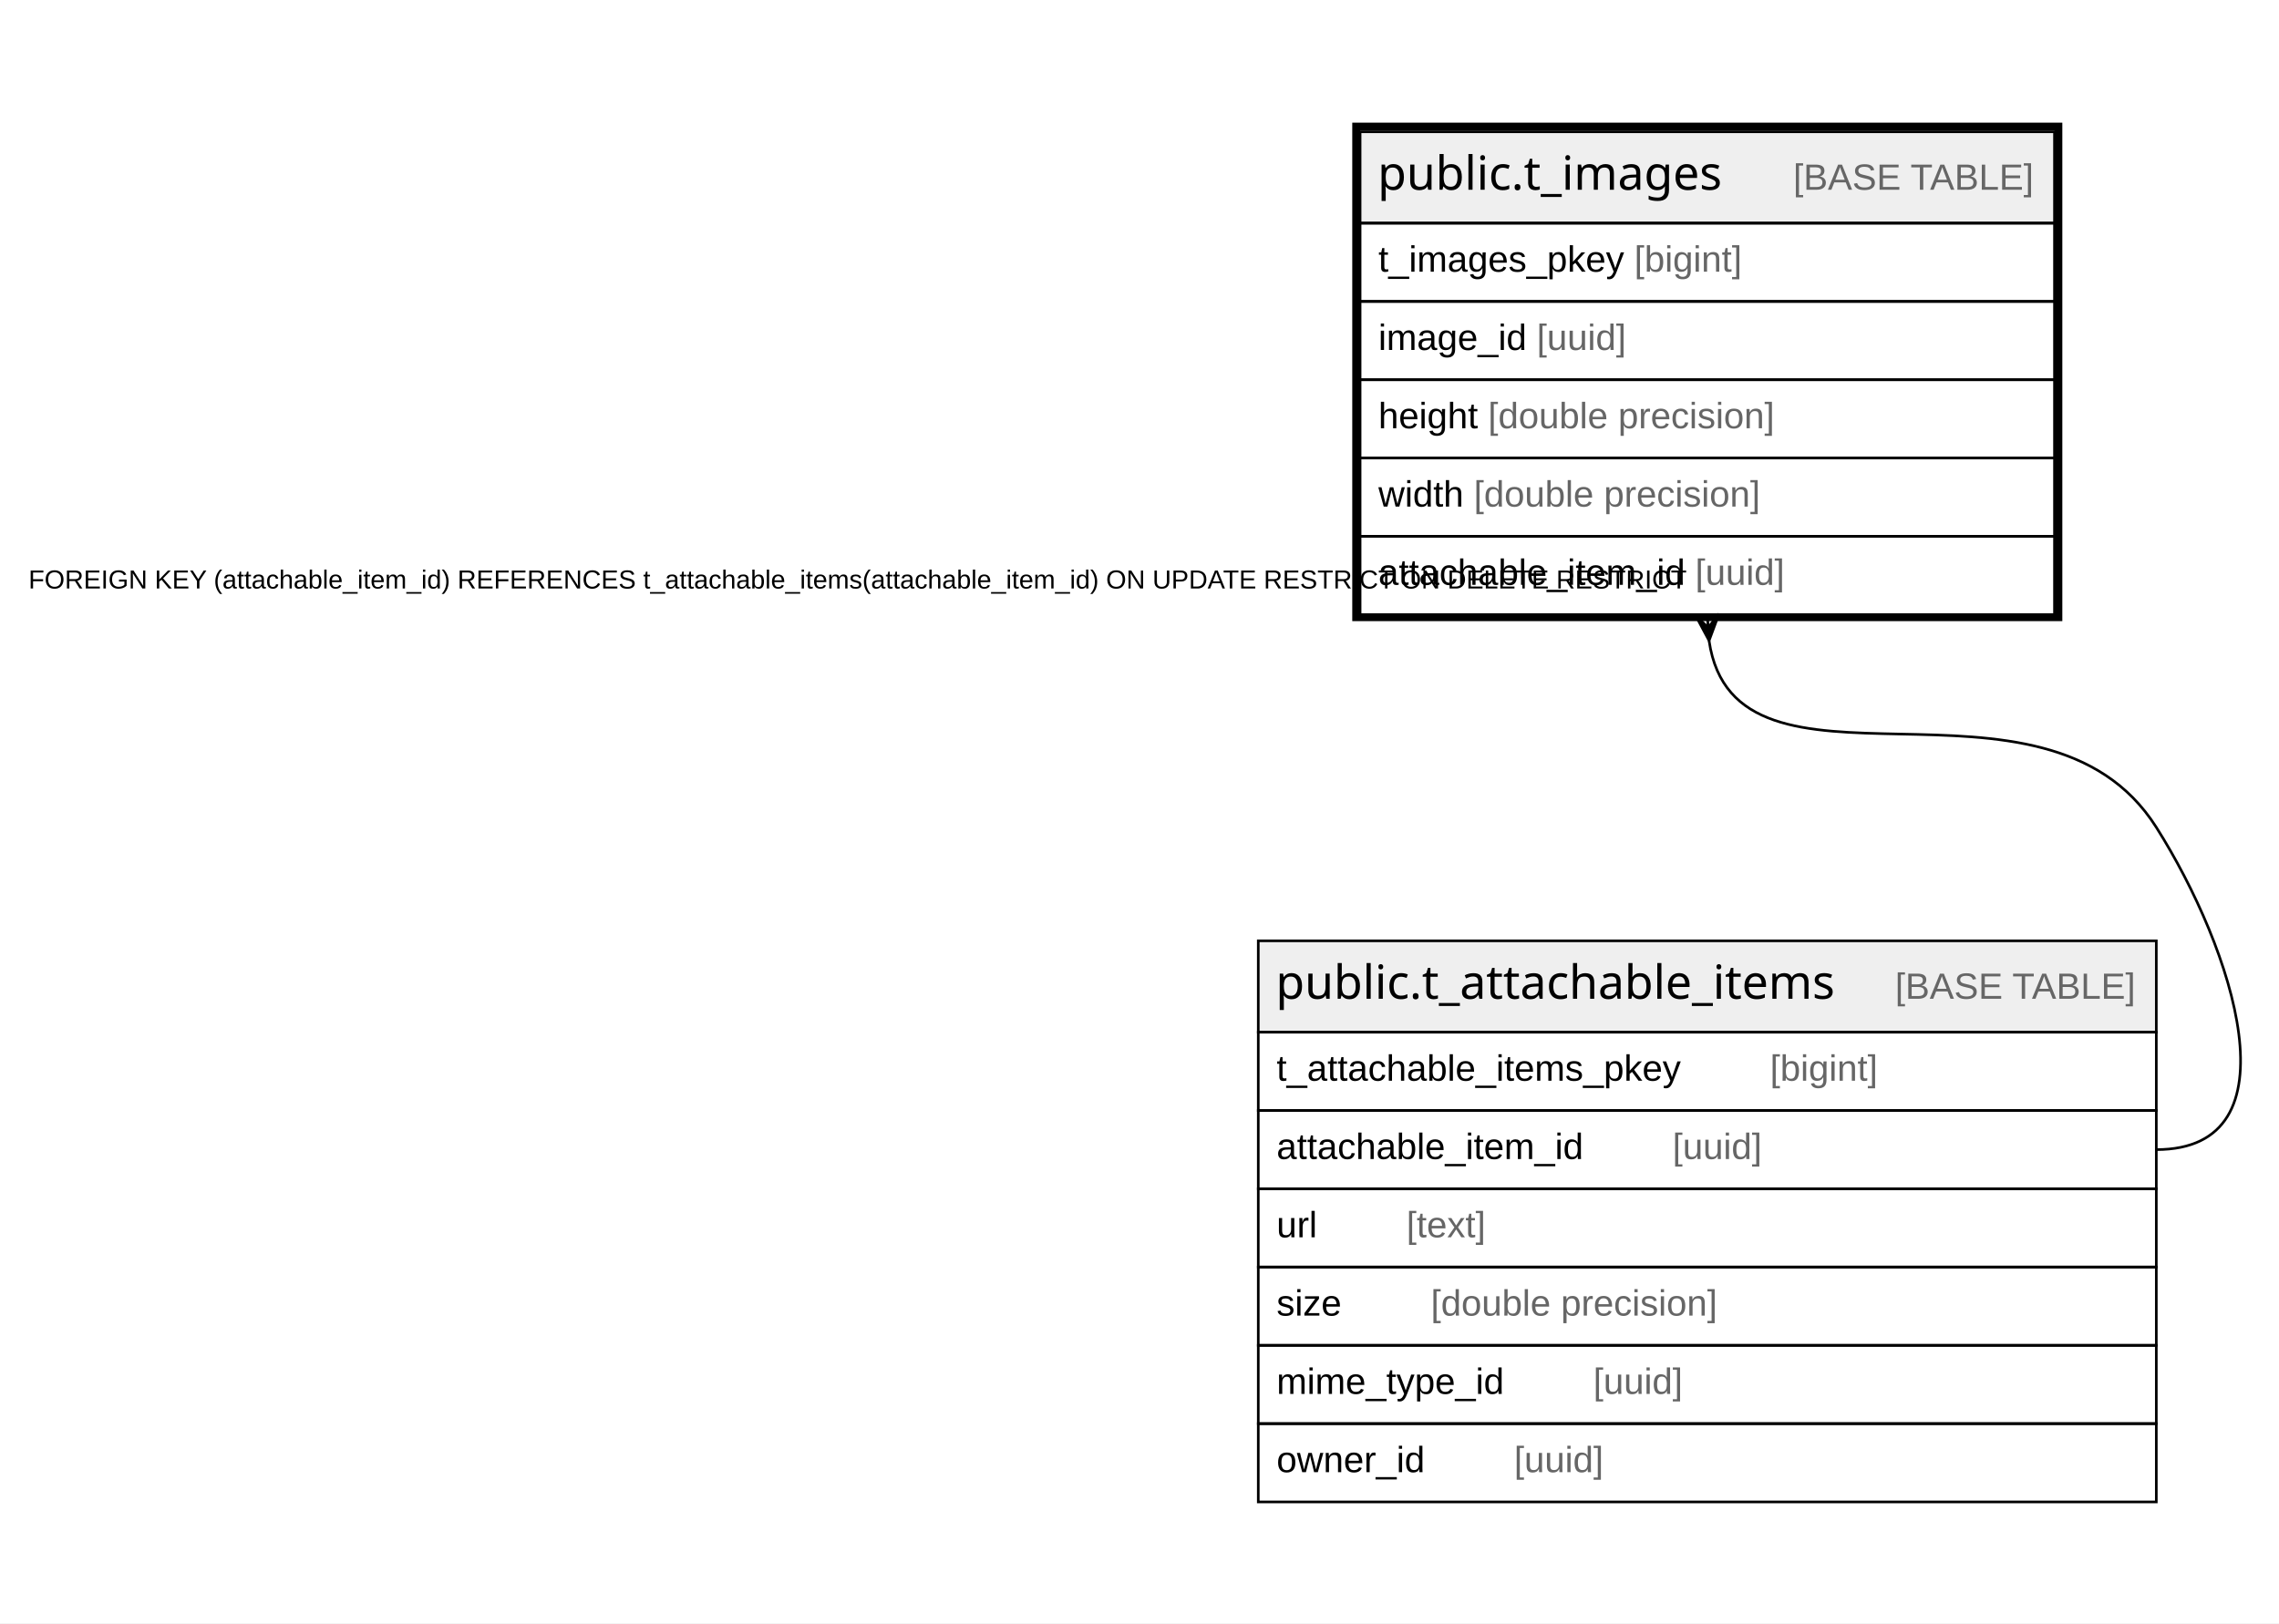
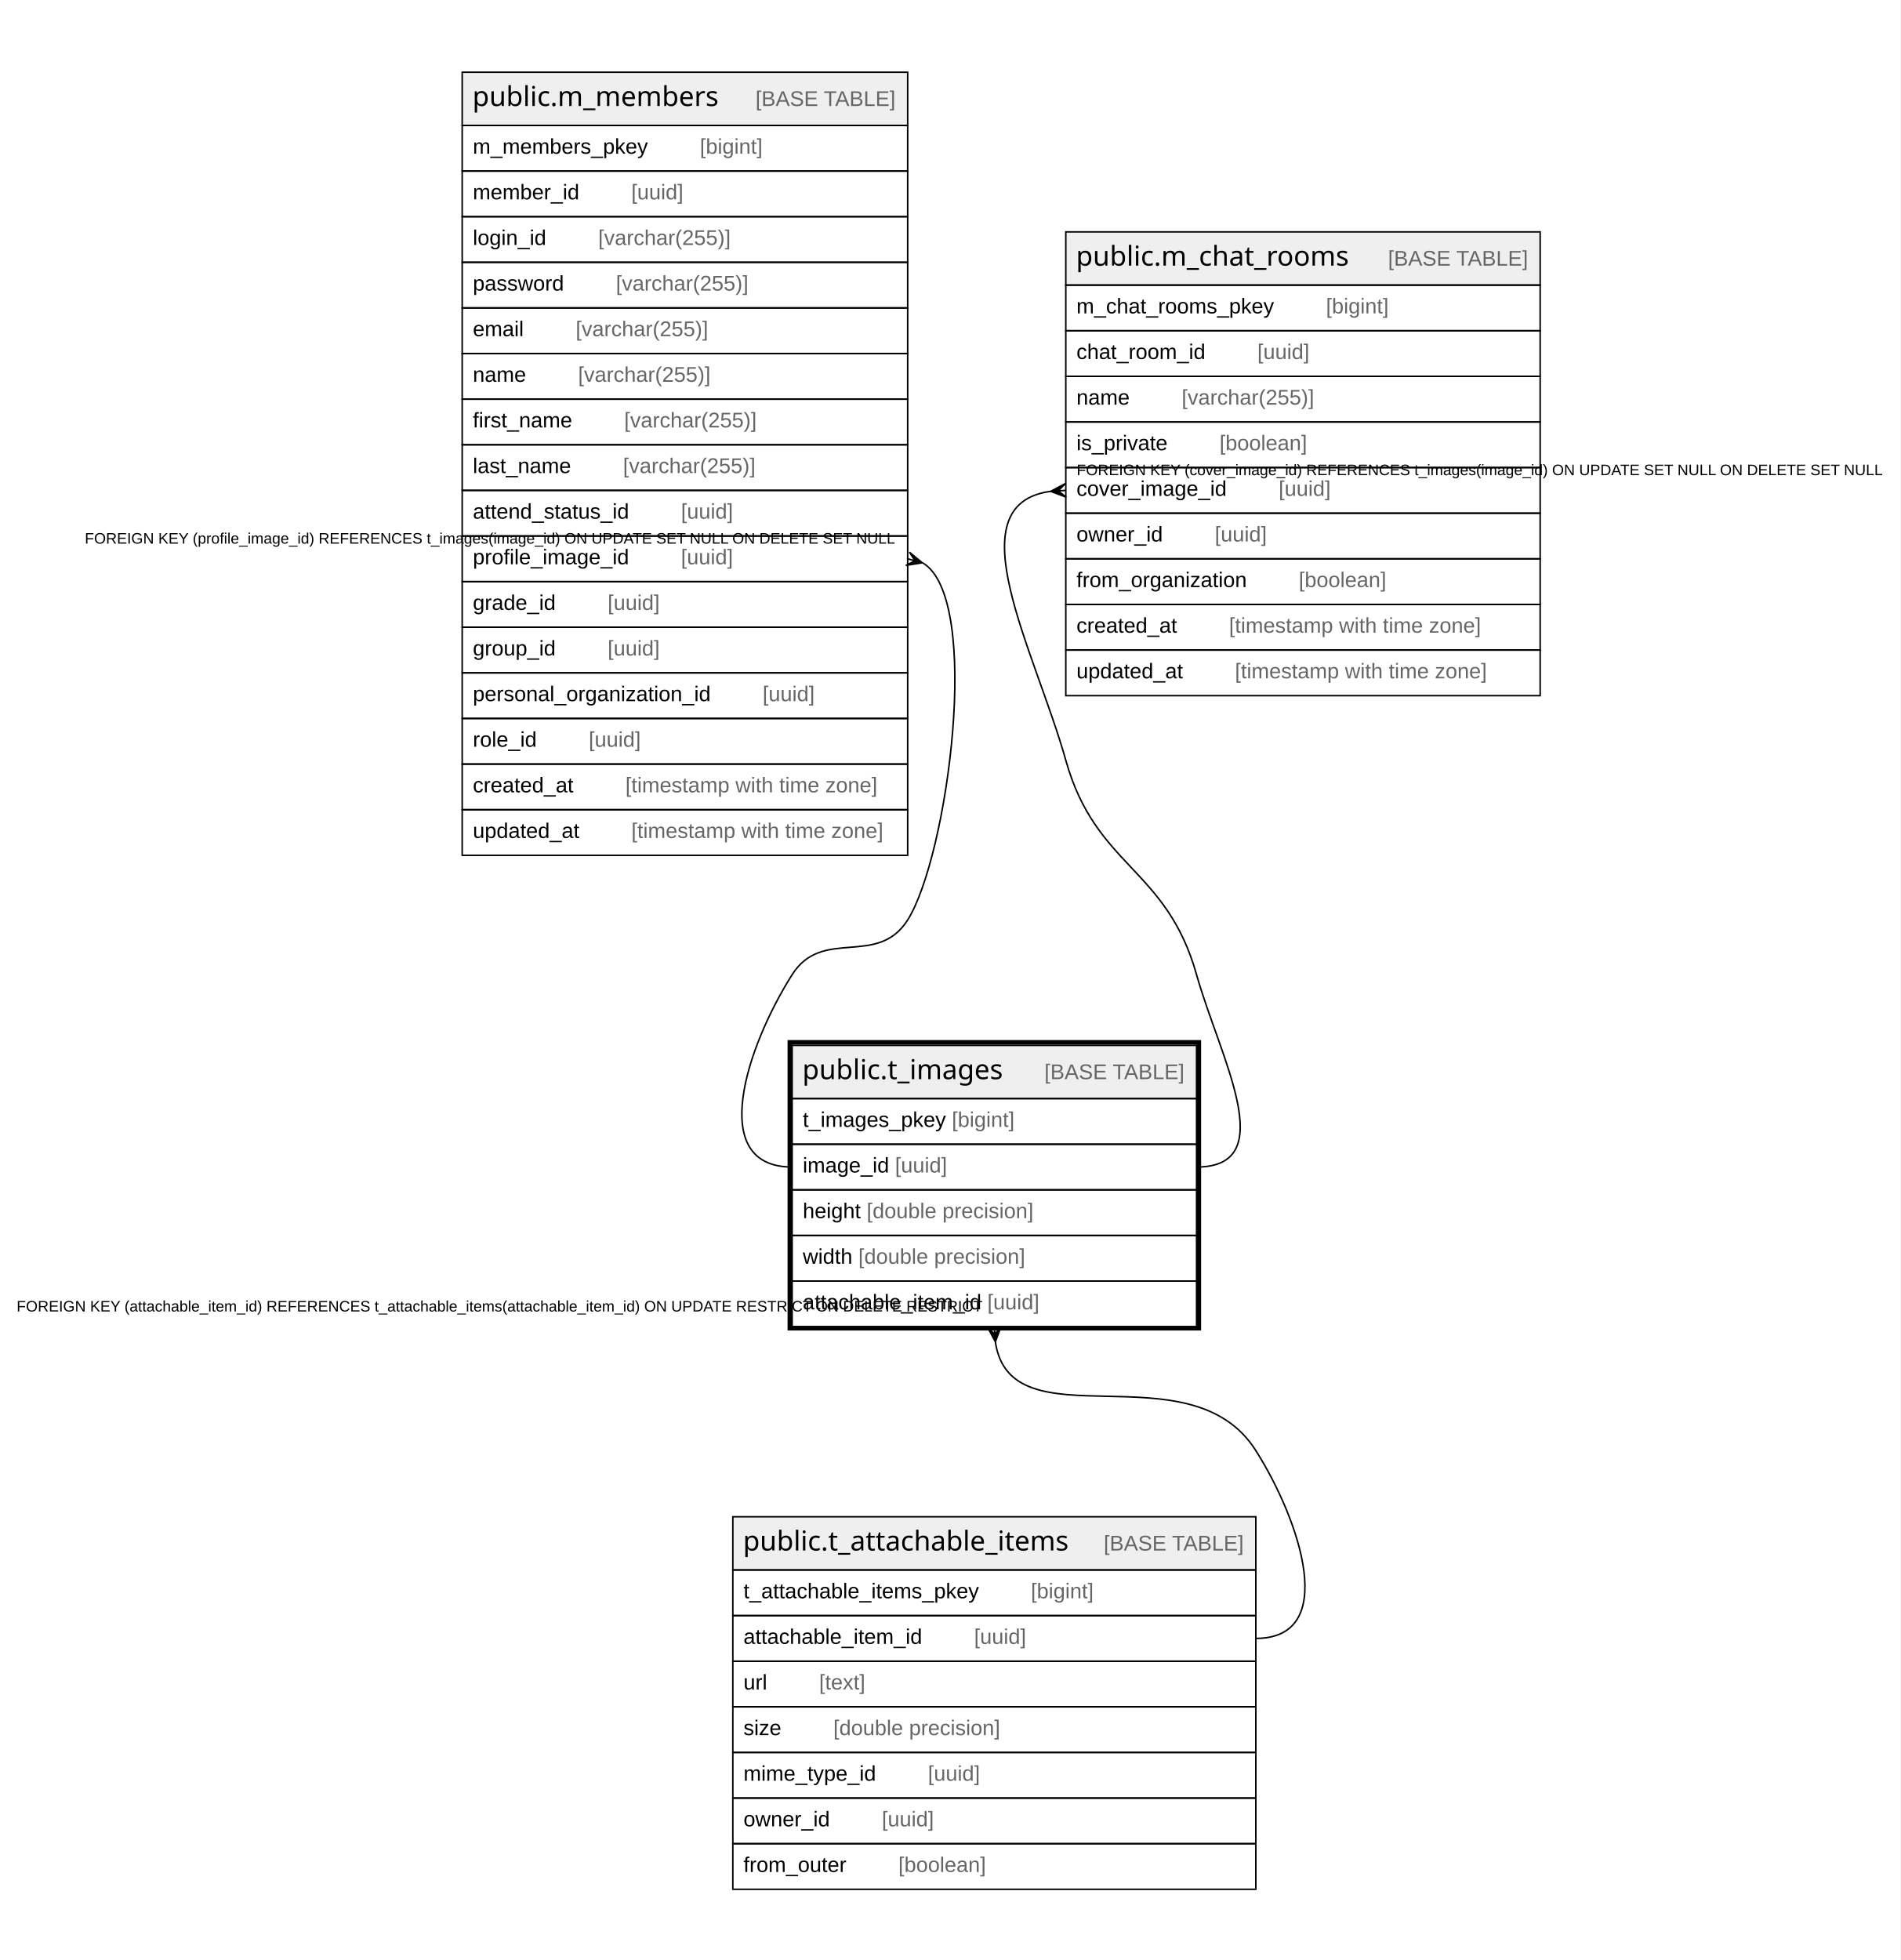
- <svg xmlns="http://www.w3.org/2000/svg" width="873pt" height="622pt" viewBox="0.00 0.00 873.00 622.00">
-   <g id="graph0" class="graph" transform="scale(1 1) rotate(0) translate(4 618)">
-     <polygon fill="#ffffff" stroke="transparent" points="-4,4 -4,-618 869,-618 869,4 -4,4" />
+ <svg xmlns="http://www.w3.org/2000/svg" width="1250pt" height="1289pt" viewBox="0.00 0.00 1250.00 1289.00">
+   <g id="graph0" class="graph" transform="scale(1 1) rotate(0) translate(4 1285)">
+     <polygon fill="#ffffff" stroke="transparent" points="-4,4 -4,-1285 1246,-1285 1246,4 -4,4" />
    <g id="node1" class="node">
-       <polygon fill="#efefef" stroke="transparent" points="517,-532.5 517,-567.5 783,-567.5 783,-532.5 517,-532.5" />
-       <polygon fill="none" stroke="#000000" points="517,-532.5 517,-567.5 783,-567.5 783,-532.5 517,-532.5" />
-       <text text-anchor="start" x="523.705" y="-545.3" font-family="Arial Bold" font-size="18.00" fill="#000000">public.t_images</text>
-       <text text-anchor="start" x="648.727" y="-545.3" font-family="Arial" font-size="14.00" fill="#000000">    </text>
-       <text text-anchor="start" x="682.932" y="-545.3" font-family="Arial" font-size="14.00" fill="#666666">[BASE TABLE]</text>
+       <polygon fill="#efefef" stroke="transparent" points="517,-562.5 517,-597.5 783,-597.5 783,-562.5 517,-562.5" />
+       <polygon fill="none" stroke="#000000" points="517,-562.5 517,-597.5 783,-597.5 783,-562.5 517,-562.5" />
+       <text text-anchor="start" x="523.705" y="-575.3" font-family="Arial Bold" font-size="18.00" fill="#000000">public.t_images</text>
+       <text text-anchor="start" x="648.727" y="-575.3" font-family="Arial" font-size="14.00" fill="#000000">    </text>
+       <text text-anchor="start" x="682.932" y="-575.3" font-family="Arial" font-size="14.00" fill="#666666">[BASE TABLE]</text>
+       <polygon fill="none" stroke="#000000" points="517,-532.5 517,-562.5 783,-562.5 783,-532.5 517,-532.5" />
+       <text text-anchor="start" x="524" y="-543.9" font-family="Arial" font-size="14.00" fill="#000000">t_images_pkey </text>
+       <text text-anchor="start" x="622.027" y="-543.9" font-family="Arial" font-size="14.00" fill="#666666">[bigint]</text>
      <polygon fill="none" stroke="#000000" points="517,-502.5 517,-532.5 783,-532.5 783,-502.5 517,-502.5" />
-       <text text-anchor="start" x="524" y="-513.9" font-family="Arial" font-size="14.00" fill="#000000">t_images_pkey </text>
-       <text text-anchor="start" x="622.027" y="-513.9" font-family="Arial" font-size="14.00" fill="#666666">[bigint]</text>
+       <text text-anchor="start" x="524" y="-513.9" font-family="Arial" font-size="14.00" fill="#000000">image_id </text>
+       <text text-anchor="start" x="584.677" y="-513.9" font-family="Arial" font-size="14.00" fill="#666666">[uuid]</text>
      <polygon fill="none" stroke="#000000" points="517,-472.5 517,-502.5 783,-502.5 783,-472.5 517,-472.5" />
-       <text text-anchor="start" x="524" y="-483.9" font-family="Arial" font-size="14.00" fill="#000000">image_id </text>
-       <text text-anchor="start" x="584.677" y="-483.9" font-family="Arial" font-size="14.00" fill="#666666">[uuid]</text>
+       <text text-anchor="start" x="524" y="-483.9" font-family="Arial" font-size="14.00" fill="#000000">height </text>
+       <text text-anchor="start" x="566.018" y="-483.9" font-family="Arial" font-size="14.00" fill="#666666">[double precision]</text>
      <polygon fill="none" stroke="#000000" points="517,-442.5 517,-472.5 783,-472.5 783,-442.5 517,-442.5" />
-       <text text-anchor="start" x="524" y="-453.9" font-family="Arial" font-size="14.00" fill="#000000">height </text>
-       <text text-anchor="start" x="566.018" y="-453.9" font-family="Arial" font-size="14.00" fill="#666666">[double precision]</text>
+       <text text-anchor="start" x="524" y="-453.9" font-family="Arial" font-size="14.00" fill="#000000">width </text>
+       <text text-anchor="start" x="560.56" y="-453.9" font-family="Arial" font-size="14.00" fill="#666666">[double precision]</text>
      <polygon fill="none" stroke="#000000" points="517,-412.5 517,-442.5 783,-442.5 783,-412.5 517,-412.5" />
-       <text text-anchor="start" x="524" y="-423.9" font-family="Arial" font-size="14.00" fill="#000000">width </text>
-       <text text-anchor="start" x="560.56" y="-423.9" font-family="Arial" font-size="14.00" fill="#666666">[double precision]</text>
-       <polygon fill="none" stroke="#000000" points="517,-382.5 517,-412.5 783,-412.5 783,-382.5 517,-382.5" />
-       <text text-anchor="start" x="524" y="-393.9" font-family="Arial" font-size="14.00" fill="#000000">attachable_item_id </text>
-       <text text-anchor="start" x="645.369" y="-393.9" font-family="Arial" font-size="14.00" fill="#666666">[uuid]</text>
-       <polygon fill="none" stroke="#000000" stroke-width="3" points="515.5,-381.5 515.5,-569.5 784.5,-569.5 784.5,-381.5 515.5,-381.5" />
+       <text text-anchor="start" x="524" y="-423.9" font-family="Arial" font-size="14.00" fill="#000000">attachable_item_id </text>
+       <text text-anchor="start" x="645.369" y="-423.9" font-family="Arial" font-size="14.00" fill="#666666">[uuid]</text>
+       <polygon fill="none" stroke="#000000" stroke-width="3" points="515.5,-411.5 515.5,-599.5 784.5,-599.5 784.5,-411.5 515.5,-411.5" />
+     </g>
+     <g id="node4" class="node">
+       <polygon fill="#efefef" stroke="transparent" points="478,-252.5 478,-287.5 822,-287.5 822,-252.5 478,-252.5" />
+       <polygon fill="none" stroke="#000000" points="478,-252.5 478,-287.5 822,-287.5 822,-252.5 478,-252.5" />
+       <text text-anchor="start" x="484.689" y="-265.3" font-family="Arial Bold" font-size="18.00" fill="#000000">public.t_attachable_items</text>
+       <text text-anchor="start" x="687.743" y="-265.3" font-family="Arial" font-size="14.00" fill="#000000">    </text>
+       <text text-anchor="start" x="721.948" y="-265.3" font-family="Arial" font-size="14.00" fill="#666666">[BASE TABLE]</text>
+       <polygon fill="none" stroke="#000000" points="478,-222.5 478,-252.5 822,-252.5 822,-222.5 478,-222.5" />
+       <text text-anchor="start" x="485" y="-233.9" font-family="Arial" font-size="14.00" fill="#000000">t_attachable_items_pkey    </text>
+       <text text-anchor="start" x="674.032" y="-233.9" font-family="Arial" font-size="14.00" fill="#666666">[bigint]</text>
+       <polygon fill="none" stroke="#000000" points="478,-192.5 478,-222.5 822,-222.5 822,-192.5 478,-192.5" />
+       <text text-anchor="start" x="485" y="-203.9" font-family="Arial" font-size="14.00" fill="#000000">attachable_item_id    </text>
+       <text text-anchor="start" x="636.683" y="-203.9" font-family="Arial" font-size="14.00" fill="#666666">[uuid]</text>
+       <polygon fill="none" stroke="#000000" points="478,-162.5 478,-192.5 822,-192.5 822,-162.5 478,-162.5" />
+       <text text-anchor="start" x="485" y="-173.9" font-family="Arial" font-size="14.00" fill="#000000">url    </text>
+       <text text-anchor="start" x="534.755" y="-173.9" font-family="Arial" font-size="14.00" fill="#666666">[text]</text>
+       <polygon fill="none" stroke="#000000" points="478,-132.5 478,-162.5 822,-162.5 822,-132.5 478,-132.5" />
+       <text text-anchor="start" x="485" y="-143.9" font-family="Arial" font-size="14.00" fill="#000000">size    </text>
+       <text text-anchor="start" x="544.094" y="-143.9" font-family="Arial" font-size="14.00" fill="#666666">[double precision]</text>
+       <polygon fill="none" stroke="#000000" points="478,-102.5 478,-132.5 822,-132.5 822,-102.5 478,-102.5" />
+       <text text-anchor="start" x="485" y="-113.9" font-family="Arial" font-size="14.00" fill="#000000">mime_type_id    </text>
+       <text text-anchor="start" x="606.325" y="-113.9" font-family="Arial" font-size="14.00" fill="#666666">[uuid]</text>
+       <polygon fill="none" stroke="#000000" points="478,-72.5 478,-102.5 822,-102.5 822,-72.5 478,-72.5" />
+       <text text-anchor="start" x="485" y="-83.9" font-family="Arial" font-size="14.00" fill="#000000">owner_id    </text>
+       <text text-anchor="start" x="575.992" y="-83.9" font-family="Arial" font-size="14.00" fill="#666666">[uuid]</text>
+       <polygon fill="none" stroke="#000000" points="478,-42.5 478,-72.5 822,-72.5 822,-42.5 478,-42.5" />
+       <text text-anchor="start" x="485" y="-53.9" font-family="Arial" font-size="14.00" fill="#000000">from_outer    </text>
+       <text text-anchor="start" x="586.881" y="-53.9" font-family="Arial" font-size="14.00" fill="#666666">[boolean]</text>
+     </g>
+     <g id="edge3" class="edge">
+       <path fill="none" stroke="#000000" d="M650.686,-402.453C660.744,-334.047 778.712,-399.412 822,-331 851.349,-284.616 876.889,-207.5 822,-207.5" />
+       <polygon fill="#000000" stroke="#000000" points="650.681,-402.523 645.51,-412.194 650.341,-407.512 650,-412.5 650,-412.5 650,-412.5 650.341,-407.512 654.49,-412.806 650.681,-402.523 650.681,-402.523" />
+       <text text-anchor="start" x="6.918" y="-422.5" font-family="Arial" font-size="10.00" fill="#000000">FOREIGN KEY (attachable_item_id) REFERENCES t_attachable_items(attachable_item_id) ON UPDATE RESTRICT ON DELETE RESTRICT</text>
    </g>
    <g id="node2" class="node">
-       <polygon fill="#efefef" stroke="transparent" points="478,-222.5 478,-257.5 822,-257.5 822,-222.5 478,-222.5" />
-       <polygon fill="none" stroke="#000000" points="478,-222.5 478,-257.5 822,-257.5 822,-222.5 478,-222.5" />
-       <text text-anchor="start" x="484.689" y="-235.3" font-family="Arial Bold" font-size="18.00" fill="#000000">public.t_attachable_items</text>
-       <text text-anchor="start" x="687.743" y="-235.3" font-family="Arial" font-size="14.00" fill="#000000">    </text>
-       <text text-anchor="start" x="721.948" y="-235.3" font-family="Arial" font-size="14.00" fill="#666666">[BASE TABLE]</text>
-       <polygon fill="none" stroke="#000000" points="478,-192.5 478,-222.5 822,-222.5 822,-192.5 478,-192.5" />
-       <text text-anchor="start" x="485" y="-203.9" font-family="Arial" font-size="14.00" fill="#000000">t_attachable_items_pkey    </text>
-       <text text-anchor="start" x="674.032" y="-203.9" font-family="Arial" font-size="14.00" fill="#666666">[bigint]</text>
-       <polygon fill="none" stroke="#000000" points="478,-162.5 478,-192.5 822,-192.5 822,-162.5 478,-162.5" />
-       <text text-anchor="start" x="485" y="-173.9" font-family="Arial" font-size="14.00" fill="#000000">attachable_item_id    </text>
-       <text text-anchor="start" x="636.683" y="-173.9" font-family="Arial" font-size="14.00" fill="#666666">[uuid]</text>
-       <polygon fill="none" stroke="#000000" points="478,-132.5 478,-162.5 822,-162.5 822,-132.5 478,-132.5" />
-       <text text-anchor="start" x="485" y="-143.9" font-family="Arial" font-size="14.00" fill="#000000">url    </text>
-       <text text-anchor="start" x="534.755" y="-143.9" font-family="Arial" font-size="14.00" fill="#666666">[text]</text>
-       <polygon fill="none" stroke="#000000" points="478,-102.5 478,-132.5 822,-132.5 822,-102.5 478,-102.5" />
-       <text text-anchor="start" x="485" y="-113.9" font-family="Arial" font-size="14.00" fill="#000000">size    </text>
-       <text text-anchor="start" x="544.094" y="-113.9" font-family="Arial" font-size="14.00" fill="#666666">[double precision]</text>
-       <polygon fill="none" stroke="#000000" points="478,-72.5 478,-102.5 822,-102.5 822,-72.5 478,-72.5" />
-       <text text-anchor="start" x="485" y="-83.9" font-family="Arial" font-size="14.00" fill="#000000">mime_type_id    </text>
-       <text text-anchor="start" x="606.325" y="-83.9" font-family="Arial" font-size="14.00" fill="#666666">[uuid]</text>
-       <polygon fill="none" stroke="#000000" points="478,-42.5 478,-72.5 822,-72.5 822,-42.5 478,-42.5" />
-       <text text-anchor="start" x="485" y="-53.9" font-family="Arial" font-size="14.00" fill="#000000">owner_id    </text>
-       <text text-anchor="start" x="575.992" y="-53.9" font-family="Arial" font-size="14.00" fill="#666666">[uuid]</text>
+       <polygon fill="#efefef" stroke="transparent" points="300,-1202.5 300,-1237.5 593,-1237.5 593,-1202.5 300,-1202.5" />
+       <polygon fill="none" stroke="#000000" points="300,-1202.5 300,-1237.5 593,-1237.5 593,-1202.5 300,-1202.5" />
+       <text text-anchor="start" x="306.715" y="-1215.3" font-family="Arial Bold" font-size="18.00" fill="#000000">public.m_members</text>
+       <text text-anchor="start" x="458.717" y="-1215.3" font-family="Arial" font-size="14.00" fill="#000000">    </text>
+       <text text-anchor="start" x="492.922" y="-1215.3" font-family="Arial" font-size="14.00" fill="#666666">[BASE TABLE]</text>
+       <polygon fill="none" stroke="#000000" points="300,-1172.5 300,-1202.5 593,-1202.5 593,-1172.5 300,-1172.5" />
+       <text text-anchor="start" x="307" y="-1183.9" font-family="Arial" font-size="14.00" fill="#000000">m_members_pkey    </text>
+       <text text-anchor="start" x="456.325" y="-1183.9" font-family="Arial" font-size="14.00" fill="#666666">[bigint]</text>
+       <polygon fill="none" stroke="#000000" points="300,-1142.5 300,-1172.5 593,-1172.5 593,-1142.5 300,-1142.5" />
+       <text text-anchor="start" x="307" y="-1153.9" font-family="Arial" font-size="14.00" fill="#000000">member_id    </text>
+       <text text-anchor="start" x="411.206" y="-1153.9" font-family="Arial" font-size="14.00" fill="#666666">[uuid]</text>
+       <polygon fill="none" stroke="#000000" points="300,-1112.5 300,-1142.5 593,-1142.5 593,-1112.5 300,-1112.5" />
+       <text text-anchor="start" x="307" y="-1123.9" font-family="Arial" font-size="14.00" fill="#000000">login_id    </text>
+       <text text-anchor="start" x="389.438" y="-1123.9" font-family="Arial" font-size="14.00" fill="#666666">[varchar(255)]</text>
+       <polygon fill="none" stroke="#000000" points="300,-1082.5 300,-1112.5 593,-1112.5 593,-1082.5 300,-1082.5" />
+       <text text-anchor="start" x="307" y="-1093.9" font-family="Arial" font-size="14.00" fill="#000000">password    </text>
+       <text text-anchor="start" x="401.102" y="-1093.9" font-family="Arial" font-size="14.00" fill="#666666">[varchar(255)]</text>
+       <polygon fill="none" stroke="#000000" points="300,-1052.5 300,-1082.5 593,-1082.5 593,-1052.5 300,-1052.5" />
+       <text text-anchor="start" x="307" y="-1063.9" font-family="Arial" font-size="14.00" fill="#000000">email    </text>
+       <text text-anchor="start" x="374.644" y="-1063.9" font-family="Arial" font-size="14.00" fill="#666666">[varchar(255)]</text>
+       <polygon fill="none" stroke="#000000" points="300,-1022.5 300,-1052.5 593,-1052.5 593,-1022.5 300,-1022.5" />
+       <text text-anchor="start" x="307" y="-1033.9" font-family="Arial" font-size="14.00" fill="#000000">name    </text>
+       <text text-anchor="start" x="376.213" y="-1033.9" font-family="Arial" font-size="14.00" fill="#666666">[varchar(255)]</text>
+       <polygon fill="none" stroke="#000000" points="300,-992.5 300,-1022.5 593,-1022.5 593,-992.5 300,-992.5" />
+       <text text-anchor="start" x="307" y="-1003.9" font-family="Arial" font-size="14.00" fill="#000000">first_name    </text>
+       <text text-anchor="start" x="406.544" y="-1003.9" font-family="Arial" font-size="14.00" fill="#666666">[varchar(255)]</text>
+       <polygon fill="none" stroke="#000000" points="300,-962.5 300,-992.5 593,-992.5 593,-962.5 300,-962.5" />
+       <text text-anchor="start" x="307" y="-973.9" font-family="Arial" font-size="14.00" fill="#000000">last_name    </text>
+       <text text-anchor="start" x="405.776" y="-973.9" font-family="Arial" font-size="14.00" fill="#666666">[varchar(255)]</text>
+       <polygon fill="none" stroke="#000000" points="300,-932.5 300,-962.5 593,-962.5 593,-932.5 300,-932.5" />
+       <text text-anchor="start" x="307" y="-943.9" font-family="Arial" font-size="14.00" fill="#000000">attend_status_id    </text>
+       <text text-anchor="start" x="443.917" y="-943.9" font-family="Arial" font-size="14.00" fill="#666666">[uuid]</text>
+       <polygon fill="none" stroke="#000000" points="300,-902.5 300,-932.5 593,-932.5 593,-902.5 300,-902.5" />
+       <text text-anchor="start" x="307" y="-913.9" font-family="Arial" font-size="14.00" fill="#000000">profile_image_id    </text>
+       <text text-anchor="start" x="443.886" y="-913.9" font-family="Arial" font-size="14.00" fill="#666666">[uuid]</text>
+       <polygon fill="none" stroke="#000000" points="300,-872.5 300,-902.5 593,-902.5 593,-872.5 300,-872.5" />
+       <text text-anchor="start" x="307" y="-883.9" font-family="Arial" font-size="14.00" fill="#000000">grade_id    </text>
+       <text text-anchor="start" x="395.668" y="-883.9" font-family="Arial" font-size="14.00" fill="#666666">[uuid]</text>
+       <polygon fill="none" stroke="#000000" points="300,-842.5 300,-872.5 593,-872.5 593,-842.5 300,-842.5" />
+       <text text-anchor="start" x="307" y="-853.9" font-family="Arial" font-size="14.00" fill="#000000">group_id    </text>
+       <text text-anchor="start" x="395.668" y="-853.9" font-family="Arial" font-size="14.00" fill="#666666">[uuid]</text>
+       <polygon fill="none" stroke="#000000" points="300,-812.5 300,-842.5 593,-842.5 593,-812.5 300,-812.5" />
+       <text text-anchor="start" x="307" y="-823.9" font-family="Arial" font-size="14.00" fill="#000000">personal_organization_id    </text>
+       <text text-anchor="start" x="497.582" y="-823.9" font-family="Arial" font-size="14.00" fill="#666666">[uuid]</text>
+       <polygon fill="none" stroke="#000000" points="300,-782.5 300,-812.5 593,-812.5 593,-782.5 300,-782.5" />
+       <text text-anchor="start" x="307" y="-793.9" font-family="Arial" font-size="14.00" fill="#000000">role_id    </text>
+       <text text-anchor="start" x="383.209" y="-793.9" font-family="Arial" font-size="14.00" fill="#666666">[uuid]</text>
+       <polygon fill="none" stroke="#000000" points="300,-752.5 300,-782.5 593,-782.5 593,-752.5 300,-752.5" />
+       <text text-anchor="start" x="307" y="-763.9" font-family="Arial" font-size="14.00" fill="#000000">created_at    </text>
+       <text text-anchor="start" x="407.342" y="-763.9" font-family="Arial" font-size="14.00" fill="#666666">[timestamp with time zone]</text>
+       <polygon fill="none" stroke="#000000" points="300,-722.5 300,-752.5 593,-752.5 593,-722.5 300,-722.5" />
+       <text text-anchor="start" x="307" y="-733.9" font-family="Arial" font-size="14.00" fill="#000000">updated_at    </text>
+       <text text-anchor="start" x="411.247" y="-733.9" font-family="Arial" font-size="14.00" fill="#666666">[timestamp with time zone]</text>
    </g>
    <g id="edge1" class="edge">
-       <path fill="none" stroke="#000000" d="M650.686,-372.453C660.744,-304.047 778.712,-369.412 822,-301 851.349,-254.617 876.889,-177.5 822,-177.5" />
-       <polygon fill="#000000" stroke="#000000" points="650.681,-372.523 645.51,-382.194 650.341,-377.512 650,-382.5 650,-382.5 650,-382.5 650.341,-377.512 654.49,-382.806 650.681,-372.523 650.681,-372.523" />
-       <text text-anchor="start" x="6.918" y="-392.5" font-family="Arial" font-size="10.00" fill="#000000">FOREIGN KEY (attachable_item_id) REFERENCES t_attachable_items(attachable_item_id) ON UPDATE RESTRICT ON DELETE RESTRICT</text>
+       <path fill="none" stroke="#000000" d="M603.011,-914.758C642.307,-891.106 619.239,-721.462 593,-680 573.013,-648.417 536.987,-675.583 517,-644 486.935,-596.492 460.778,-517.5 517,-517.5" />
+       <polygon fill="#000000" stroke="#000000" points="602.645,-914.858 591.811,-913.16 597.822,-916.179 593,-917.5 593,-917.5 593,-917.5 597.822,-916.179 594.189,-921.84 602.645,-914.858 602.645,-914.858" />
+       <text text-anchor="start" x="51.764" y="-927.5" font-family="Arial" font-size="10.00" fill="#000000">FOREIGN KEY (profile_image_id) REFERENCES t_images(image_id) ON UPDATE SET NULL ON DELETE SET NULL</text>
+     </g>
+     <g id="node3" class="node">
+       <polygon fill="#efefef" stroke="transparent" points="697,-1097.5 697,-1132.5 1009,-1132.5 1009,-1097.5 697,-1097.5" />
+       <polygon fill="none" stroke="#000000" points="697,-1097.5 697,-1132.5 1009,-1132.5 1009,-1097.5 697,-1097.5" />
+       <text text-anchor="start" x="703.703" y="-1110.3" font-family="Arial Bold" font-size="18.00" fill="#000000">public.m_chat_rooms</text>
+       <text text-anchor="start" x="874.729" y="-1110.3" font-family="Arial" font-size="14.00" fill="#000000">    </text>
+       <text text-anchor="start" x="908.933" y="-1110.3" font-family="Arial" font-size="14.00" fill="#666666">[BASE TABLE]</text>
+       <polygon fill="none" stroke="#000000" points="697,-1067.5 697,-1097.5 1009,-1097.5 1009,-1067.5 697,-1067.5" />
+       <text text-anchor="start" x="704" y="-1078.9" font-family="Arial" font-size="14.00" fill="#000000">m_chat_rooms_pkey    </text>
+       <text text-anchor="start" x="868.121" y="-1078.9" font-family="Arial" font-size="14.00" fill="#666666">[bigint]</text>
+       <polygon fill="none" stroke="#000000" points="697,-1037.5 697,-1067.5 1009,-1067.5 1009,-1037.5 697,-1037.5" />
+       <text text-anchor="start" x="704" y="-1048.9" font-family="Arial" font-size="14.00" fill="#000000">chat_room_id    </text>
+       <text text-anchor="start" x="823.001" y="-1048.9" font-family="Arial" font-size="14.00" fill="#666666">[uuid]</text>
+       <polygon fill="none" stroke="#000000" points="697,-1007.5 697,-1037.5 1009,-1037.5 1009,-1007.5 697,-1007.5" />
+       <text text-anchor="start" x="704" y="-1018.9" font-family="Arial" font-size="14.00" fill="#000000">name    </text>
+       <text text-anchor="start" x="773.213" y="-1018.9" font-family="Arial" font-size="14.00" fill="#666666">[varchar(255)]</text>
+       <polygon fill="none" stroke="#000000" points="697,-977.5 697,-1007.5 1009,-1007.5 1009,-977.5 697,-977.5" />
+       <text text-anchor="start" x="704" y="-988.9" font-family="Arial" font-size="14.00" fill="#000000">is_private    </text>
+       <text text-anchor="start" x="798.1" y="-988.9" font-family="Arial" font-size="14.00" fill="#666666">[boolean]</text>
+       <polygon fill="none" stroke="#000000" points="697,-947.5 697,-977.5 1009,-977.5 1009,-947.5 697,-947.5" />
+       <text text-anchor="start" x="704" y="-958.9" font-family="Arial" font-size="14.00" fill="#000000">cover_image_id    </text>
+       <text text-anchor="start" x="837" y="-958.9" font-family="Arial" font-size="14.00" fill="#666666">[uuid]</text>
+       <polygon fill="none" stroke="#000000" points="697,-917.5 697,-947.5 1009,-947.5 1009,-917.5 697,-917.5" />
+       <text text-anchor="start" x="704" y="-928.9" font-family="Arial" font-size="14.00" fill="#000000">owner_id    </text>
+       <text text-anchor="start" x="794.992" y="-928.9" font-family="Arial" font-size="14.00" fill="#666666">[uuid]</text>
+       <polygon fill="none" stroke="#000000" points="697,-887.5 697,-917.5 1009,-917.5 1009,-887.5 697,-887.5" />
+       <text text-anchor="start" x="704" y="-898.9" font-family="Arial" font-size="14.00" fill="#000000">from_organization    </text>
+       <text text-anchor="start" x="850.224" y="-898.9" font-family="Arial" font-size="14.00" fill="#666666">[boolean]</text>
+       <polygon fill="none" stroke="#000000" points="697,-857.5 697,-887.5 1009,-887.5 1009,-857.5 697,-857.5" />
+       <text text-anchor="start" x="704" y="-868.9" font-family="Arial" font-size="14.00" fill="#000000">created_at    </text>
+       <text text-anchor="start" x="804.342" y="-868.9" font-family="Arial" font-size="14.00" fill="#666666">[timestamp with time zone]</text>
+       <polygon fill="none" stroke="#000000" points="697,-827.5 697,-857.5 1009,-857.5 1009,-827.5 697,-827.5" />
+       <text text-anchor="start" x="704" y="-838.9" font-family="Arial" font-size="14.00" fill="#000000">updated_at    </text>
+       <text text-anchor="start" x="808.247" y="-838.9" font-family="Arial" font-size="14.00" fill="#666666">[timestamp with time zone]</text>
+     </g>
+     <g id="edge2" class="edge">
+       <path fill="none" stroke="#000000" d="M686.788,-961.844C623.427,-953.036 676.666,-857.389 697,-785 716.851,-714.332 763.149,-714.668 783,-644 798.204,-589.873 839.222,-517.5 783,-517.5" />
+       <polygon fill="#000000" stroke="#000000" points="687.021,-961.859 696.711,-966.991 692.01,-962.179 697,-962.5 697,-962.5 697,-962.5 692.01,-962.179 697.289,-958.009 687.021,-961.859 687.021,-961.859" />
+       <text text-anchor="start" x="704.152" y="-972.5" font-family="Arial" font-size="10.00" fill="#000000">FOREIGN KEY (cover_image_id) REFERENCES t_images(image_id) ON UPDATE SET NULL ON DELETE SET NULL</text>
    </g>
  </g>
</svg>
